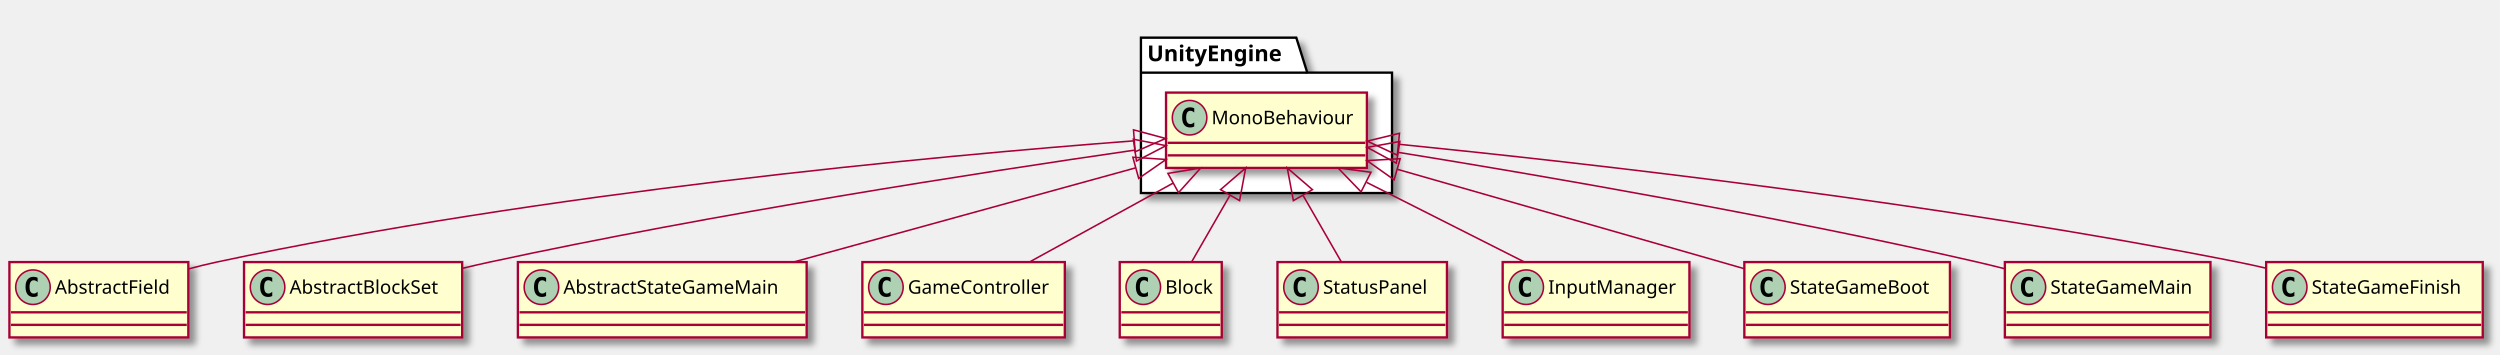
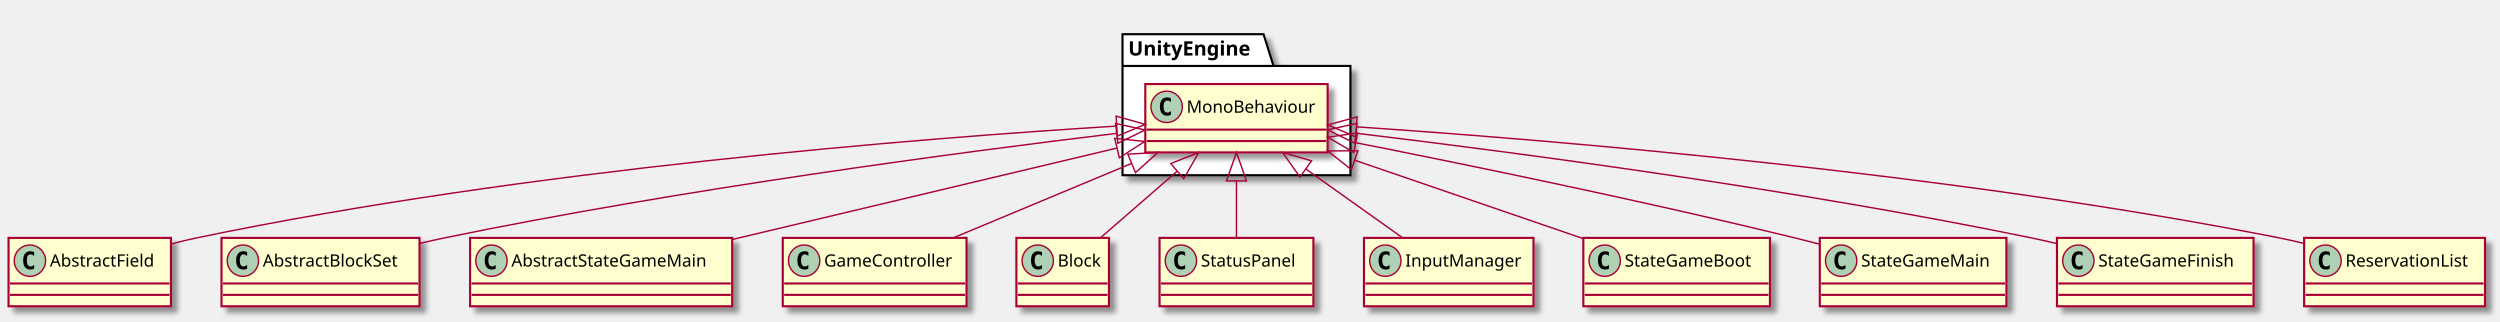
- <svg xmlns="http://www.w3.org/2000/svg" contentScriptType="application/ecmascript" contentStyleType="text/css" height="226px" preserveAspectRatio="none" style="width:1593px;height:226px;" version="1.1" viewBox="0 0 1593 226" width="1593px" zoomAndPan="magnify">
+ <svg xmlns="http://www.w3.org/2000/svg" contentScriptType="application/ecmascript" contentStyleType="text/css" height="226px" preserveAspectRatio="none" style="width:1755px;height:226px;" version="1.1" viewBox="0 0 1755 226" width="1755px" zoomAndPan="magnify">
  <defs>
-     <filter height="300%" id="flnkm0mjvjc5p" width="300%" x="-1" y="-1">
+     <filter height="300%" id="f1dsjrub7v4pgv" width="300%" x="-1" y="-1">
      <feGaussianBlur result="blurOut" stdDeviation="2.0" />
      <feColorMatrix in="blurOut" result="blurOut2" type="matrix" values="0 0 0 0 0 0 0 0 0 0 0 0 0 0 0 0 0 0 .4 0" />
      <feOffset dx="4.0" dy="4.0" in="blurOut2" result="blurOut3" />
      <feBlend in="SourceGraphic" in2="blurOut3" mode="normal" />
    </filter>
  </defs>
  <g>
-     <polygon fill="#FFFFFF" filter="url(#flnkm0mjvjc5p)" points="727,24,826,24,833,46.297,887,46.297,887,123,727,123,727,24" style="stroke: #000000; stroke-width: 1.5;" />
-     <line style="stroke: #000000; stroke-width: 1.5;" x1="727" x2="833" y1="46.297" y2="46.297" />
-     <text fill="#000000" font-family="sans-serif" font-size="14" font-weight="bold" lengthAdjust="spacingAndGlyphs" textLength="93" x="731" y="38.995">UnityEngine</text>
-     <rect fill="#FEFECE" filter="url(#flnkm0mjvjc5p)" height="48" id="UnityEngine.MonoBehaviour" style="stroke: #A80036; stroke-width: 1.5;" width="128" x="743" y="59" />
-     <ellipse cx="758" cy="75" fill="#ADD1B2" rx="11" ry="11" style="stroke: #A80036; stroke-width: 1.0;" />
-     <path d="M760.969,80.641 Q760.391,80.938 759.75,81.078 Q759.109,81.234 758.406,81.234 Q755.906,81.234 754.578,79.594 Q753.266,77.938 753.266,74.812 Q753.266,71.688 754.578,70.031 Q755.906,68.375 758.406,68.375 Q759.109,68.375 759.75,68.531 Q760.406,68.688 760.969,68.984 L760.969,71.703 Q760.344,71.125 759.75,70.859 Q759.156,70.578 758.531,70.578 Q757.188,70.578 756.5,71.656 Q755.812,72.719 755.812,74.812 Q755.812,76.906 756.5,77.984 Q757.188,79.047 758.531,79.047 Q759.156,79.047 759.75,78.781 Q760.344,78.5 760.969,77.922 L760.969,80.641 Z " />
-     <text fill="#000000" font-family="sans-serif" font-size="12" lengthAdjust="spacingAndGlyphs" textLength="96" x="772" y="79.154">MonoBehaviour</text>
-     <line style="stroke: #A80036; stroke-width: 1.5;" x1="744" x2="870" y1="91" y2="91" />
-     <line style="stroke: #A80036; stroke-width: 1.5;" x1="744" x2="870" y1="99" y2="99" />
-     <rect fill="#FEFECE" filter="url(#flnkm0mjvjc5p)" height="48" id="AbstractField" style="stroke: #A80036; stroke-width: 1.5;" width="114" x="6" y="167" />
+     <polygon fill="#FFFFFF" filter="url(#f1dsjrub7v4pgv)" points="788,24,887,24,894,46.297,948,46.297,948,123,788,123,788,24" style="stroke: #000000; stroke-width: 1.5;" />
+     <line style="stroke: #000000; stroke-width: 1.5;" x1="788" x2="894" y1="46.297" y2="46.297" />
+     <text fill="#000000" font-family="sans-serif" font-size="14" font-weight="bold" lengthAdjust="spacingAndGlyphs" textLength="93" x="792" y="38.995">UnityEngine</text>
+     <rect fill="#FEFECE" filter="url(#f1dsjrub7v4pgv)" height="48" id="UnityEngine.MonoBehaviour" style="stroke: #A80036; stroke-width: 1.5;" width="128" x="804" y="59" />
+     <ellipse cx="819" cy="75" fill="#ADD1B2" rx="11" ry="11" style="stroke: #A80036; stroke-width: 1.0;" />
+     <path d="M821.969,80.641 Q821.391,80.938 820.75,81.078 Q820.109,81.234 819.406,81.234 Q816.906,81.234 815.578,79.594 Q814.266,77.938 814.266,74.812 Q814.266,71.688 815.578,70.031 Q816.906,68.375 819.406,68.375 Q820.109,68.375 820.75,68.531 Q821.406,68.688 821.969,68.984 L821.969,71.703 Q821.344,71.125 820.75,70.859 Q820.156,70.578 819.531,70.578 Q818.188,70.578 817.5,71.656 Q816.812,72.719 816.812,74.812 Q816.812,76.906 817.5,77.984 Q818.188,79.047 819.531,79.047 Q820.156,79.047 820.75,78.781 Q821.344,78.5 821.969,77.922 L821.969,80.641 Z " />
+     <text fill="#000000" font-family="sans-serif" font-size="12" lengthAdjust="spacingAndGlyphs" textLength="96" x="833" y="79.154">MonoBehaviour</text>
+     <line style="stroke: #A80036; stroke-width: 1.5;" x1="805" x2="931" y1="91" y2="91" />
+     <line style="stroke: #A80036; stroke-width: 1.5;" x1="805" x2="931" y1="99" y2="99" />
+     <rect fill="#FEFECE" filter="url(#f1dsjrub7v4pgv)" height="48" id="AbstractField" style="stroke: #A80036; stroke-width: 1.5;" width="114" x="6" y="167" />
    <ellipse cx="21" cy="183" fill="#ADD1B2" rx="11" ry="11" style="stroke: #A80036; stroke-width: 1.0;" />
    <path d="M23.969,188.641 Q23.391,188.938 22.75,189.078 Q22.109,189.234 21.406,189.234 Q18.906,189.234 17.578,187.594 Q16.266,185.938 16.266,182.812 Q16.266,179.688 17.578,178.031 Q18.906,176.375 21.406,176.375 Q22.109,176.375 22.75,176.531 Q23.406,176.688 23.969,176.984 L23.969,179.703 Q23.344,179.125 22.75,178.859 Q22.156,178.578 21.531,178.578 Q20.188,178.578 19.5,179.656 Q18.812,180.719 18.812,182.812 Q18.812,184.906 19.5,185.984 Q20.188,187.047 21.531,187.047 Q22.156,187.047 22.75,186.781 Q23.344,186.5 23.969,185.922 L23.969,188.641 Z " />
    <text fill="#000000" font-family="sans-serif" font-size="12" lengthAdjust="spacingAndGlyphs" textLength="82" x="35" y="187.154">AbstractField</text>
    <line style="stroke: #A80036; stroke-width: 1.5;" x1="7" x2="119" y1="199" y2="199" />
    <line style="stroke: #A80036; stroke-width: 1.5;" x1="7" x2="119" y1="207" y2="207" />
-     <rect fill="#FEFECE" filter="url(#flnkm0mjvjc5p)" height="48" id="AbstractBlockSet" style="stroke: #A80036; stroke-width: 1.5;" width="139" x="155.5" y="167" />
+     <rect fill="#FEFECE" filter="url(#f1dsjrub7v4pgv)" height="48" id="AbstractBlockSet" style="stroke: #A80036; stroke-width: 1.5;" width="139" x="155.5" y="167" />
    <ellipse cx="170.5" cy="183" fill="#ADD1B2" rx="11" ry="11" style="stroke: #A80036; stroke-width: 1.0;" />
    <path d="M173.469,188.641 Q172.891,188.938 172.25,189.078 Q171.609,189.234 170.906,189.234 Q168.406,189.234 167.078,187.594 Q165.766,185.938 165.766,182.812 Q165.766,179.688 167.078,178.031 Q168.406,176.375 170.906,176.375 Q171.609,176.375 172.25,176.531 Q172.906,176.688 173.469,176.984 L173.469,179.703 Q172.844,179.125 172.25,178.859 Q171.656,178.578 171.031,178.578 Q169.688,178.578 169,179.656 Q168.312,180.719 168.312,182.812 Q168.312,184.906 169,185.984 Q169.688,187.047 171.031,187.047 Q171.656,187.047 172.25,186.781 Q172.844,186.5 173.469,185.922 L173.469,188.641 Z " />
    <text fill="#000000" font-family="sans-serif" font-size="12" lengthAdjust="spacingAndGlyphs" textLength="107" x="184.5" y="187.154">AbstractBlockSet</text>
    <line style="stroke: #A80036; stroke-width: 1.5;" x1="156.5" x2="293.5" y1="199" y2="199" />
    <line style="stroke: #A80036; stroke-width: 1.5;" x1="156.5" x2="293.5" y1="207" y2="207" />
-     <rect fill="#FEFECE" filter="url(#flnkm0mjvjc5p)" height="48" id="AbstractStateGameMain" style="stroke: #A80036; stroke-width: 1.5;" width="184" x="330" y="167" />
+     <rect fill="#FEFECE" filter="url(#f1dsjrub7v4pgv)" height="48" id="AbstractStateGameMain" style="stroke: #A80036; stroke-width: 1.5;" width="184" x="330" y="167" />
    <ellipse cx="345" cy="183" fill="#ADD1B2" rx="11" ry="11" style="stroke: #A80036; stroke-width: 1.0;" />
    <path d="M347.969,188.641 Q347.391,188.938 346.75,189.078 Q346.109,189.234 345.406,189.234 Q342.906,189.234 341.578,187.594 Q340.266,185.938 340.266,182.812 Q340.266,179.688 341.578,178.031 Q342.906,176.375 345.406,176.375 Q346.109,176.375 346.75,176.531 Q347.406,176.688 347.969,176.984 L347.969,179.703 Q347.344,179.125 346.75,178.859 Q346.156,178.578 345.531,178.578 Q344.188,178.578 343.5,179.656 Q342.812,180.719 342.812,182.812 Q342.812,184.906 343.5,185.984 Q344.188,187.047 345.531,187.047 Q346.156,187.047 346.75,186.781 Q347.344,186.5 347.969,185.922 L347.969,188.641 Z " />
    <text fill="#000000" font-family="sans-serif" font-size="12" lengthAdjust="spacingAndGlyphs" textLength="152" x="359" y="187.154">AbstractStateGameMain</text>
    <line style="stroke: #A80036; stroke-width: 1.5;" x1="331" x2="513" y1="199" y2="199" />
    <line style="stroke: #A80036; stroke-width: 1.5;" x1="331" x2="513" y1="207" y2="207" />
-     <rect fill="#FEFECE" filter="url(#flnkm0mjvjc5p)" height="48" id="GameController" style="stroke: #A80036; stroke-width: 1.5;" width="129" x="549.5" y="167" />
+     <rect fill="#FEFECE" filter="url(#f1dsjrub7v4pgv)" height="48" id="GameController" style="stroke: #A80036; stroke-width: 1.5;" width="129" x="549.5" y="167" />
    <ellipse cx="564.5" cy="183" fill="#ADD1B2" rx="11" ry="11" style="stroke: #A80036; stroke-width: 1.0;" />
    <path d="M567.469,188.641 Q566.891,188.938 566.25,189.078 Q565.609,189.234 564.906,189.234 Q562.406,189.234 561.078,187.594 Q559.766,185.938 559.766,182.812 Q559.766,179.688 561.078,178.031 Q562.406,176.375 564.906,176.375 Q565.609,176.375 566.25,176.531 Q566.906,176.688 567.469,176.984 L567.469,179.703 Q566.844,179.125 566.25,178.859 Q565.656,178.578 565.031,178.578 Q563.688,178.578 563,179.656 Q562.312,180.719 562.312,182.812 Q562.312,184.906 563,185.984 Q563.688,187.047 565.031,187.047 Q565.656,187.047 566.25,186.781 Q566.844,186.5 567.469,185.922 L567.469,188.641 Z " />
    <text fill="#000000" font-family="sans-serif" font-size="12" lengthAdjust="spacingAndGlyphs" textLength="97" x="578.5" y="187.154">GameController</text>
    <line style="stroke: #A80036; stroke-width: 1.5;" x1="550.5" x2="677.5" y1="199" y2="199" />
    <line style="stroke: #A80036; stroke-width: 1.5;" x1="550.5" x2="677.5" y1="207" y2="207" />
-     <rect fill="#FEFECE" filter="url(#flnkm0mjvjc5p)" height="48" id="Block" style="stroke: #A80036; stroke-width: 1.5;" width="65" x="713.5" y="167" />
+     <rect fill="#FEFECE" filter="url(#f1dsjrub7v4pgv)" height="48" id="Block" style="stroke: #A80036; stroke-width: 1.5;" width="65" x="713.5" y="167" />
    <ellipse cx="728.5" cy="183" fill="#ADD1B2" rx="11" ry="11" style="stroke: #A80036; stroke-width: 1.0;" />
    <path d="M731.469,188.641 Q730.891,188.938 730.25,189.078 Q729.609,189.234 728.906,189.234 Q726.406,189.234 725.078,187.594 Q723.766,185.938 723.766,182.812 Q723.766,179.688 725.078,178.031 Q726.406,176.375 728.906,176.375 Q729.609,176.375 730.25,176.531 Q730.906,176.688 731.469,176.984 L731.469,179.703 Q730.844,179.125 730.25,178.859 Q729.656,178.578 729.031,178.578 Q727.688,178.578 727,179.656 Q726.312,180.719 726.312,182.812 Q726.312,184.906 727,185.984 Q727.688,187.047 729.031,187.047 Q729.656,187.047 730.25,186.781 Q730.844,186.5 731.469,185.922 L731.469,188.641 Z " />
    <text fill="#000000" font-family="sans-serif" font-size="12" lengthAdjust="spacingAndGlyphs" textLength="33" x="742.5" y="187.154">Block</text>
    <line style="stroke: #A80036; stroke-width: 1.5;" x1="714.5" x2="777.5" y1="199" y2="199" />
    <line style="stroke: #A80036; stroke-width: 1.5;" x1="714.5" x2="777.5" y1="207" y2="207" />
-     <rect fill="#FEFECE" filter="url(#flnkm0mjvjc5p)" height="48" id="StatusPanel" style="stroke: #A80036; stroke-width: 1.5;" width="108" x="814" y="167" />
+     <rect fill="#FEFECE" filter="url(#f1dsjrub7v4pgv)" height="48" id="StatusPanel" style="stroke: #A80036; stroke-width: 1.5;" width="108" x="814" y="167" />
    <ellipse cx="829" cy="183" fill="#ADD1B2" rx="11" ry="11" style="stroke: #A80036; stroke-width: 1.0;" />
    <path d="M831.969,188.641 Q831.391,188.938 830.75,189.078 Q830.109,189.234 829.406,189.234 Q826.906,189.234 825.578,187.594 Q824.266,185.938 824.266,182.812 Q824.266,179.688 825.578,178.031 Q826.906,176.375 829.406,176.375 Q830.109,176.375 830.75,176.531 Q831.406,176.688 831.969,176.984 L831.969,179.703 Q831.344,179.125 830.75,178.859 Q830.156,178.578 829.531,178.578 Q828.188,178.578 827.5,179.656 Q826.812,180.719 826.812,182.812 Q826.812,184.906 827.5,185.984 Q828.188,187.047 829.531,187.047 Q830.156,187.047 830.75,186.781 Q831.344,186.5 831.969,185.922 L831.969,188.641 Z " />
    <text fill="#000000" font-family="sans-serif" font-size="12" lengthAdjust="spacingAndGlyphs" textLength="76" x="843" y="187.154">StatusPanel</text>
    <line style="stroke: #A80036; stroke-width: 1.5;" x1="815" x2="921" y1="199" y2="199" />
    <line style="stroke: #A80036; stroke-width: 1.5;" x1="815" x2="921" y1="207" y2="207" />
-     <rect fill="#FEFECE" filter="url(#flnkm0mjvjc5p)" height="48" id="InputManager" style="stroke: #A80036; stroke-width: 1.5;" width="119" x="957.5" y="167" />
+     <rect fill="#FEFECE" filter="url(#f1dsjrub7v4pgv)" height="48" id="InputManager" style="stroke: #A80036; stroke-width: 1.5;" width="119" x="957.5" y="167" />
    <ellipse cx="972.5" cy="183" fill="#ADD1B2" rx="11" ry="11" style="stroke: #A80036; stroke-width: 1.0;" />
    <path d="M975.469,188.641 Q974.891,188.938 974.25,189.078 Q973.609,189.234 972.906,189.234 Q970.406,189.234 969.078,187.594 Q967.766,185.938 967.766,182.812 Q967.766,179.688 969.078,178.031 Q970.406,176.375 972.906,176.375 Q973.609,176.375 974.25,176.531 Q974.906,176.688 975.469,176.984 L975.469,179.703 Q974.844,179.125 974.25,178.859 Q973.656,178.578 973.031,178.578 Q971.688,178.578 971,179.656 Q970.312,180.719 970.312,182.812 Q970.312,184.906 971,185.984 Q971.688,187.047 973.031,187.047 Q973.656,187.047 974.25,186.781 Q974.844,186.5 975.469,185.922 L975.469,188.641 Z " />
    <text fill="#000000" font-family="sans-serif" font-size="12" lengthAdjust="spacingAndGlyphs" textLength="87" x="986.5" y="187.154">InputManager</text>
    <line style="stroke: #A80036; stroke-width: 1.5;" x1="958.5" x2="1075.5" y1="199" y2="199" />
    <line style="stroke: #A80036; stroke-width: 1.5;" x1="958.5" x2="1075.5" y1="207" y2="207" />
-     <rect fill="#FEFECE" filter="url(#flnkm0mjvjc5p)" height="48" id="StateGameBoot" style="stroke: #A80036; stroke-width: 1.5;" width="131" x="1111.5" y="167" />
+     <rect fill="#FEFECE" filter="url(#f1dsjrub7v4pgv)" height="48" id="StateGameBoot" style="stroke: #A80036; stroke-width: 1.5;" width="131" x="1111.5" y="167" />
    <ellipse cx="1126.5" cy="183" fill="#ADD1B2" rx="11" ry="11" style="stroke: #A80036; stroke-width: 1.0;" />
    <path d="M1129.469,188.641 Q1128.891,188.938 1128.25,189.078 Q1127.609,189.234 1126.906,189.234 Q1124.406,189.234 1123.078,187.594 Q1121.766,185.938 1121.766,182.812 Q1121.766,179.688 1123.078,178.031 Q1124.406,176.375 1126.906,176.375 Q1127.609,176.375 1128.25,176.531 Q1128.906,176.688 1129.469,176.984 L1129.469,179.703 Q1128.844,179.125 1128.25,178.859 Q1127.656,178.578 1127.031,178.578 Q1125.688,178.578 1125,179.656 Q1124.312,180.719 1124.312,182.812 Q1124.312,184.906 1125,185.984 Q1125.688,187.047 1127.031,187.047 Q1127.656,187.047 1128.25,186.781 Q1128.844,186.5 1129.469,185.922 L1129.469,188.641 Z " />
    <text fill="#000000" font-family="sans-serif" font-size="12" lengthAdjust="spacingAndGlyphs" textLength="99" x="1140.5" y="187.154">StateGameBoot</text>
    <line style="stroke: #A80036; stroke-width: 1.5;" x1="1112.5" x2="1241.5" y1="199" y2="199" />
    <line style="stroke: #A80036; stroke-width: 1.5;" x1="1112.5" x2="1241.5" y1="207" y2="207" />
-     <rect fill="#FEFECE" filter="url(#flnkm0mjvjc5p)" height="48" id="StateGameMain" style="stroke: #A80036; stroke-width: 1.5;" width="131" x="1277.5" y="167" />
+     <rect fill="#FEFECE" filter="url(#f1dsjrub7v4pgv)" height="48" id="StateGameMain" style="stroke: #A80036; stroke-width: 1.5;" width="131" x="1277.5" y="167" />
    <ellipse cx="1292.5" cy="183" fill="#ADD1B2" rx="11" ry="11" style="stroke: #A80036; stroke-width: 1.0;" />
    <path d="M1295.469,188.641 Q1294.891,188.938 1294.25,189.078 Q1293.609,189.234 1292.906,189.234 Q1290.406,189.234 1289.078,187.594 Q1287.766,185.938 1287.766,182.812 Q1287.766,179.688 1289.078,178.031 Q1290.406,176.375 1292.906,176.375 Q1293.609,176.375 1294.25,176.531 Q1294.906,176.688 1295.469,176.984 L1295.469,179.703 Q1294.844,179.125 1294.25,178.859 Q1293.656,178.578 1293.031,178.578 Q1291.688,178.578 1291,179.656 Q1290.312,180.719 1290.312,182.812 Q1290.312,184.906 1291,185.984 Q1291.688,187.047 1293.031,187.047 Q1293.656,187.047 1294.25,186.781 Q1294.844,186.5 1295.469,185.922 L1295.469,188.641 Z " />
    <text fill="#000000" font-family="sans-serif" font-size="12" lengthAdjust="spacingAndGlyphs" textLength="99" x="1306.5" y="187.154">StateGameMain</text>
    <line style="stroke: #A80036; stroke-width: 1.5;" x1="1278.5" x2="1407.5" y1="199" y2="199" />
    <line style="stroke: #A80036; stroke-width: 1.5;" x1="1278.5" x2="1407.5" y1="207" y2="207" />
-     <rect fill="#FEFECE" filter="url(#flnkm0mjvjc5p)" height="48" id="StateGameFinish" style="stroke: #A80036; stroke-width: 1.5;" width="138" x="1444" y="167" />
+     <rect fill="#FEFECE" filter="url(#f1dsjrub7v4pgv)" height="48" id="StateGameFinish" style="stroke: #A80036; stroke-width: 1.5;" width="138" x="1444" y="167" />
    <ellipse cx="1459" cy="183" fill="#ADD1B2" rx="11" ry="11" style="stroke: #A80036; stroke-width: 1.0;" />
    <path d="M1461.969,188.641 Q1461.391,188.938 1460.75,189.078 Q1460.109,189.234 1459.406,189.234 Q1456.906,189.234 1455.578,187.594 Q1454.266,185.938 1454.266,182.812 Q1454.266,179.688 1455.578,178.031 Q1456.906,176.375 1459.406,176.375 Q1460.109,176.375 1460.75,176.531 Q1461.406,176.688 1461.969,176.984 L1461.969,179.703 Q1461.344,179.125 1460.75,178.859 Q1460.156,178.578 1459.531,178.578 Q1458.188,178.578 1457.5,179.656 Q1456.812,180.719 1456.812,182.812 Q1456.812,184.906 1457.5,185.984 Q1458.188,187.047 1459.531,187.047 Q1460.156,187.047 1460.75,186.781 Q1461.344,186.5 1461.969,185.922 L1461.969,188.641 Z " />
    <text fill="#000000" font-family="sans-serif" font-size="12" lengthAdjust="spacingAndGlyphs" textLength="106" x="1473" y="187.154">StateGameFinish</text>
    <line style="stroke: #A80036; stroke-width: 1.5;" x1="1445" x2="1581" y1="199" y2="199" />
    <line style="stroke: #A80036; stroke-width: 1.5;" x1="1445" x2="1581" y1="207" y2="207" />
-     <path d="M722.57,89.74 C594.91,99.47 345.62,122.64 138,167 C132.14,168.25 126.08,169.75 120.06,171.38 " fill="none" id="UnityEngine.MonoBehaviour&lt;-AbstractField" style="stroke: #A80036; stroke-width: 1.0;" />
-     <polygon fill="none" points="722.27,82.74,742.74,88.23,723.31,96.7,722.27,82.74" style="stroke: #A80036; stroke-width: 1.0;" />
-     <path d="M722.96,95.67 C624.12,109.96 455.34,136.1 312,167 C306.35,168.22 300.51,169.56 294.67,170.98 " fill="none" id="UnityEngine.MonoBehaviour&lt;-AbstractBlockSet" style="stroke: #A80036; stroke-width: 1.0;" />
-     <polygon fill="none" points="722.17,88.72,742.96,92.81,724.15,102.58,722.17,88.72" style="stroke: #A80036; stroke-width: 1.0;" />
-     <path d="M723.4,107.02 C658.94,124.77 570.19,149.2 505.7,166.95 " fill="none" id="UnityEngine.MonoBehaviour&lt;-AbstractStateGameMain" style="stroke: #A80036; stroke-width: 1.0;" />
-     <polygon fill="none" points="721.85,100.18,742.99,101.62,725.57,113.68,721.85,100.18" style="stroke: #A80036; stroke-width: 1.0;" />
-     <path d="M747.53,116.66 C717.95,132.91 682.9,152.16 656.13,166.86 " fill="none" id="UnityEngine.MonoBehaviour&lt;-GameController" style="stroke: #A80036; stroke-width: 1.0;" />
-     <polygon fill="none" points="744.22,110.49,765.12,107,750.96,122.76,744.22,110.49" style="stroke: #A80036; stroke-width: 1.0;" />
-     <path d="M783.63,124.61 C775.44,138.85 766.52,154.35 759.42,166.68 " fill="none" id="UnityEngine.MonoBehaviour&lt;-Block" style="stroke: #A80036; stroke-width: 1.0;" />
-     <polygon fill="none" points="777.72,120.84,793.76,107,789.86,127.83,777.72,120.84" style="stroke: #A80036; stroke-width: 1.0;" />
-     <path d="M830.37,124.61 C838.56,138.85 847.48,154.35 854.58,166.68 " fill="none" id="UnityEngine.MonoBehaviour&lt;-StatusPanel" style="stroke: #A80036; stroke-width: 1.0;" />
-     <polygon fill="none" points="824.14,127.83,820.24,107,836.28,120.84,824.14,127.83" style="stroke: #A80036; stroke-width: 1.0;" />
-     <path d="M870.79,116.2 C903.17,132.54 941.76,152.02 971.16,166.86 " fill="none" id="UnityEngine.MonoBehaviour&lt;-InputManager" style="stroke: #A80036; stroke-width: 1.0;" />
-     <polygon fill="none" points="867.27,122.26,852.57,107,873.58,109.76,867.27,122.26" style="stroke: #A80036; stroke-width: 1.0;" />
-     <path d="M890.44,107.9 C957.24,127.04 1049.64,153.51 1111.27,171.17 " fill="none" id="UnityEngine.MonoBehaviour&lt;-StateGameBoot" style="stroke: #A80036; stroke-width: 1.0;" />
-     <polygon fill="none" points="888.33,114.58,871.03,102.34,892.18,101.12,888.33,114.58" style="stroke: #A80036; stroke-width: 1.0;" />
-     <path d="M891.09,97.1 C982.38,111.86 1132.27,137.66 1260,167 C1265.68,168.31 1271.56,169.75 1277.44,171.25 " fill="none" id="UnityEngine.MonoBehaviour&lt;-StateGameMain" style="stroke: #A80036; stroke-width: 1.0;" />
-     <polygon fill="none" points="889.77,103.98,871.13,93.9,891.99,90.16,889.77,103.98" style="stroke: #A80036; stroke-width: 1.0;" />
-     <path d="M891.16,91.91 C1010.76,103.91 1236.43,129.39 1426,167 C1431.82,168.16 1437.83,169.47 1443.85,170.88 " fill="none" id="UnityEngine.MonoBehaviour&lt;-StateGameFinish" style="stroke: #A80036; stroke-width: 1.0;" />
-     <polygon fill="none" points="890.36,98.86,871.15,89.93,891.74,84.93,890.36,98.86" style="stroke: #A80036; stroke-width: 1.0;" />
+     <rect fill="#FEFECE" filter="url(#f1dsjrub7v4pgv)" height="48" id="ReservationList" style="stroke: #A80036; stroke-width: 1.5;" width="127" x="1617.5" y="167" />
+     <ellipse cx="1632.5" cy="183" fill="#ADD1B2" rx="11" ry="11" style="stroke: #A80036; stroke-width: 1.0;" />
+     <path d="M1635.469,188.641 Q1634.891,188.938 1634.25,189.078 Q1633.609,189.234 1632.906,189.234 Q1630.406,189.234 1629.078,187.594 Q1627.766,185.938 1627.766,182.812 Q1627.766,179.688 1629.078,178.031 Q1630.406,176.375 1632.906,176.375 Q1633.609,176.375 1634.25,176.531 Q1634.906,176.688 1635.469,176.984 L1635.469,179.703 Q1634.844,179.125 1634.25,178.859 Q1633.656,178.578 1633.031,178.578 Q1631.688,178.578 1631,179.656 Q1630.312,180.719 1630.312,182.812 Q1630.312,184.906 1631,185.984 Q1631.688,187.047 1633.031,187.047 Q1633.656,187.047 1634.25,186.781 Q1634.844,186.5 1635.469,185.922 L1635.469,188.641 Z " />
+     <text fill="#000000" font-family="sans-serif" font-size="12" lengthAdjust="spacingAndGlyphs" textLength="95" x="1646.5" y="187.154">ReservationList</text>
+     <line style="stroke: #A80036; stroke-width: 1.5;" x1="1618.5" x2="1743.5" y1="199" y2="199" />
+     <line style="stroke: #A80036; stroke-width: 1.5;" x1="1618.5" x2="1743.5" y1="207" y2="207" />
+     <path d="M783.59,88.53 C646.81,97 368.78,118.92 138,167 C132.13,168.22 126.07,169.7 120.05,171.32 " fill="none" id="UnityEngine.MonoBehaviour&lt;-AbstractField" style="stroke: #A80036; stroke-width: 1.0;" />
+     <polygon fill="none" points="783.52,81.52,803.9,87.31,784.36,95.5,783.52,81.52" style="stroke: #A80036; stroke-width: 1.0;" />
+     <path d="M783.78,93.64 C674.42,106.82 477.9,132.8 312,167 C306.34,168.17 300.5,169.48 294.64,170.87 " fill="none" id="UnityEngine.MonoBehaviour&lt;-AbstractBlockSet" style="stroke: #A80036; stroke-width: 1.0;" />
+     <polygon fill="none" points="783.12,86.67,803.81,91.25,784.78,100.57,783.12,86.67" style="stroke: #A80036; stroke-width: 1.0;" />
+     <path d="M783.95,103.98 C707.08,122.24 593.61,149.21 514.27,168.07 " fill="none" id="UnityEngine.MonoBehaviour&lt;-AbstractStateGameMain" style="stroke: #A80036; stroke-width: 1.0;" />
+     <polygon fill="none" points="782.55,97.11,803.62,99.3,785.78,110.74,782.55,97.11" style="stroke: #A80036; stroke-width: 1.0;" />
+     <path d="M794.39,114.72 C754.52,131.36 706.09,151.57 669.44,166.86 " fill="none" id="UnityEngine.MonoBehaviour&lt;-GameController" style="stroke: #A80036; stroke-width: 1.0;" />
+     <polygon fill="none" points="791.73,108.24,812.89,107,797.12,121.16,791.73,108.24" style="stroke: #A80036; stroke-width: 1.0;" />
+     <path d="M826.18,120.34 C808.52,135.68 788.47,153.1 772.84,166.68 " fill="none" id="UnityEngine.MonoBehaviour&lt;-Block" style="stroke: #A80036; stroke-width: 1.0;" />
+     <polygon fill="none" points="821.84,114.83,841.53,107,831.02,125.4,821.84,114.83" style="stroke: #A80036; stroke-width: 1.0;" />
+     <path d="M868,127.02 C868,140.58 868,155.04 868,166.68 " fill="none" id="UnityEngine.MonoBehaviour&lt;-StatusPanel" style="stroke: #A80036; stroke-width: 1.0;" />
+     <polygon fill="none" points="861,127,868,107,875,127,861,127" style="stroke: #A80036; stroke-width: 1.0;" />
+     <path d="M916.84,118.75 C939.03,134.53 964.69,152.78 984.48,166.86 " fill="none" id="UnityEngine.MonoBehaviour&lt;-InputManager" style="stroke: #A80036; stroke-width: 1.0;" />
+     <polygon fill="none" points="912.57,124.3,900.33,107,920.69,112.89,912.57,124.3" style="stroke: #A80036; stroke-width: 1.0;" />
+     <path d="M950.97,112.46 C1001.31,129.73 1064.65,151.46 1111.46,167.52 " fill="none" id="UnityEngine.MonoBehaviour&lt;-StateGameBoot" style="stroke: #A80036; stroke-width: 1.0;" />
+     <polygon fill="none" points="948.67,119.07,932.02,105.96,953.21,105.83,948.67,119.07" style="stroke: #A80036; stroke-width: 1.0;" />
+     <path d="M951.86,100.2 C1031.47,115.94 1154.32,141.19 1260,167 C1265.67,168.38 1271.53,169.88 1277.4,171.42 " fill="none" id="UnityEngine.MonoBehaviour&lt;-StateGameMain" style="stroke: #A80036; stroke-width: 1.0;" />
+     <polygon fill="none" points="950.37,107.04,932.1,96.31,953.07,93.3,950.37,107.04" style="stroke: #A80036; stroke-width: 1.0;" />
+     <path d="M952.08,93.56 C1061.74,106.7 1259.28,132.67 1426,167 C1431.81,168.2 1437.82,169.55 1443.83,170.97 " fill="none" id="UnityEngine.MonoBehaviour&lt;-StateGameFinish" style="stroke: #A80036; stroke-width: 1.0;" />
+     <polygon fill="none" points="951.04,100.49,932,91.18,952.69,86.58,951.04,100.49" style="stroke: #A80036; stroke-width: 1.0;" />
+     <path d="M952.53,89.07 C1089.53,98.3 1368.1,121.25 1600,167 C1605.59,168.1 1611.36,169.4 1617.12,170.82 " fill="none" id="UnityEngine.MonoBehaviour&lt;-ReservationList" style="stroke: #A80036; stroke-width: 1.0;" />
+     <polygon fill="none" points="951.68,96.03,932.18,87.73,952.6,82.06,951.68,96.03" style="stroke: #A80036; stroke-width: 1.0;" />
  </g>
</svg>
